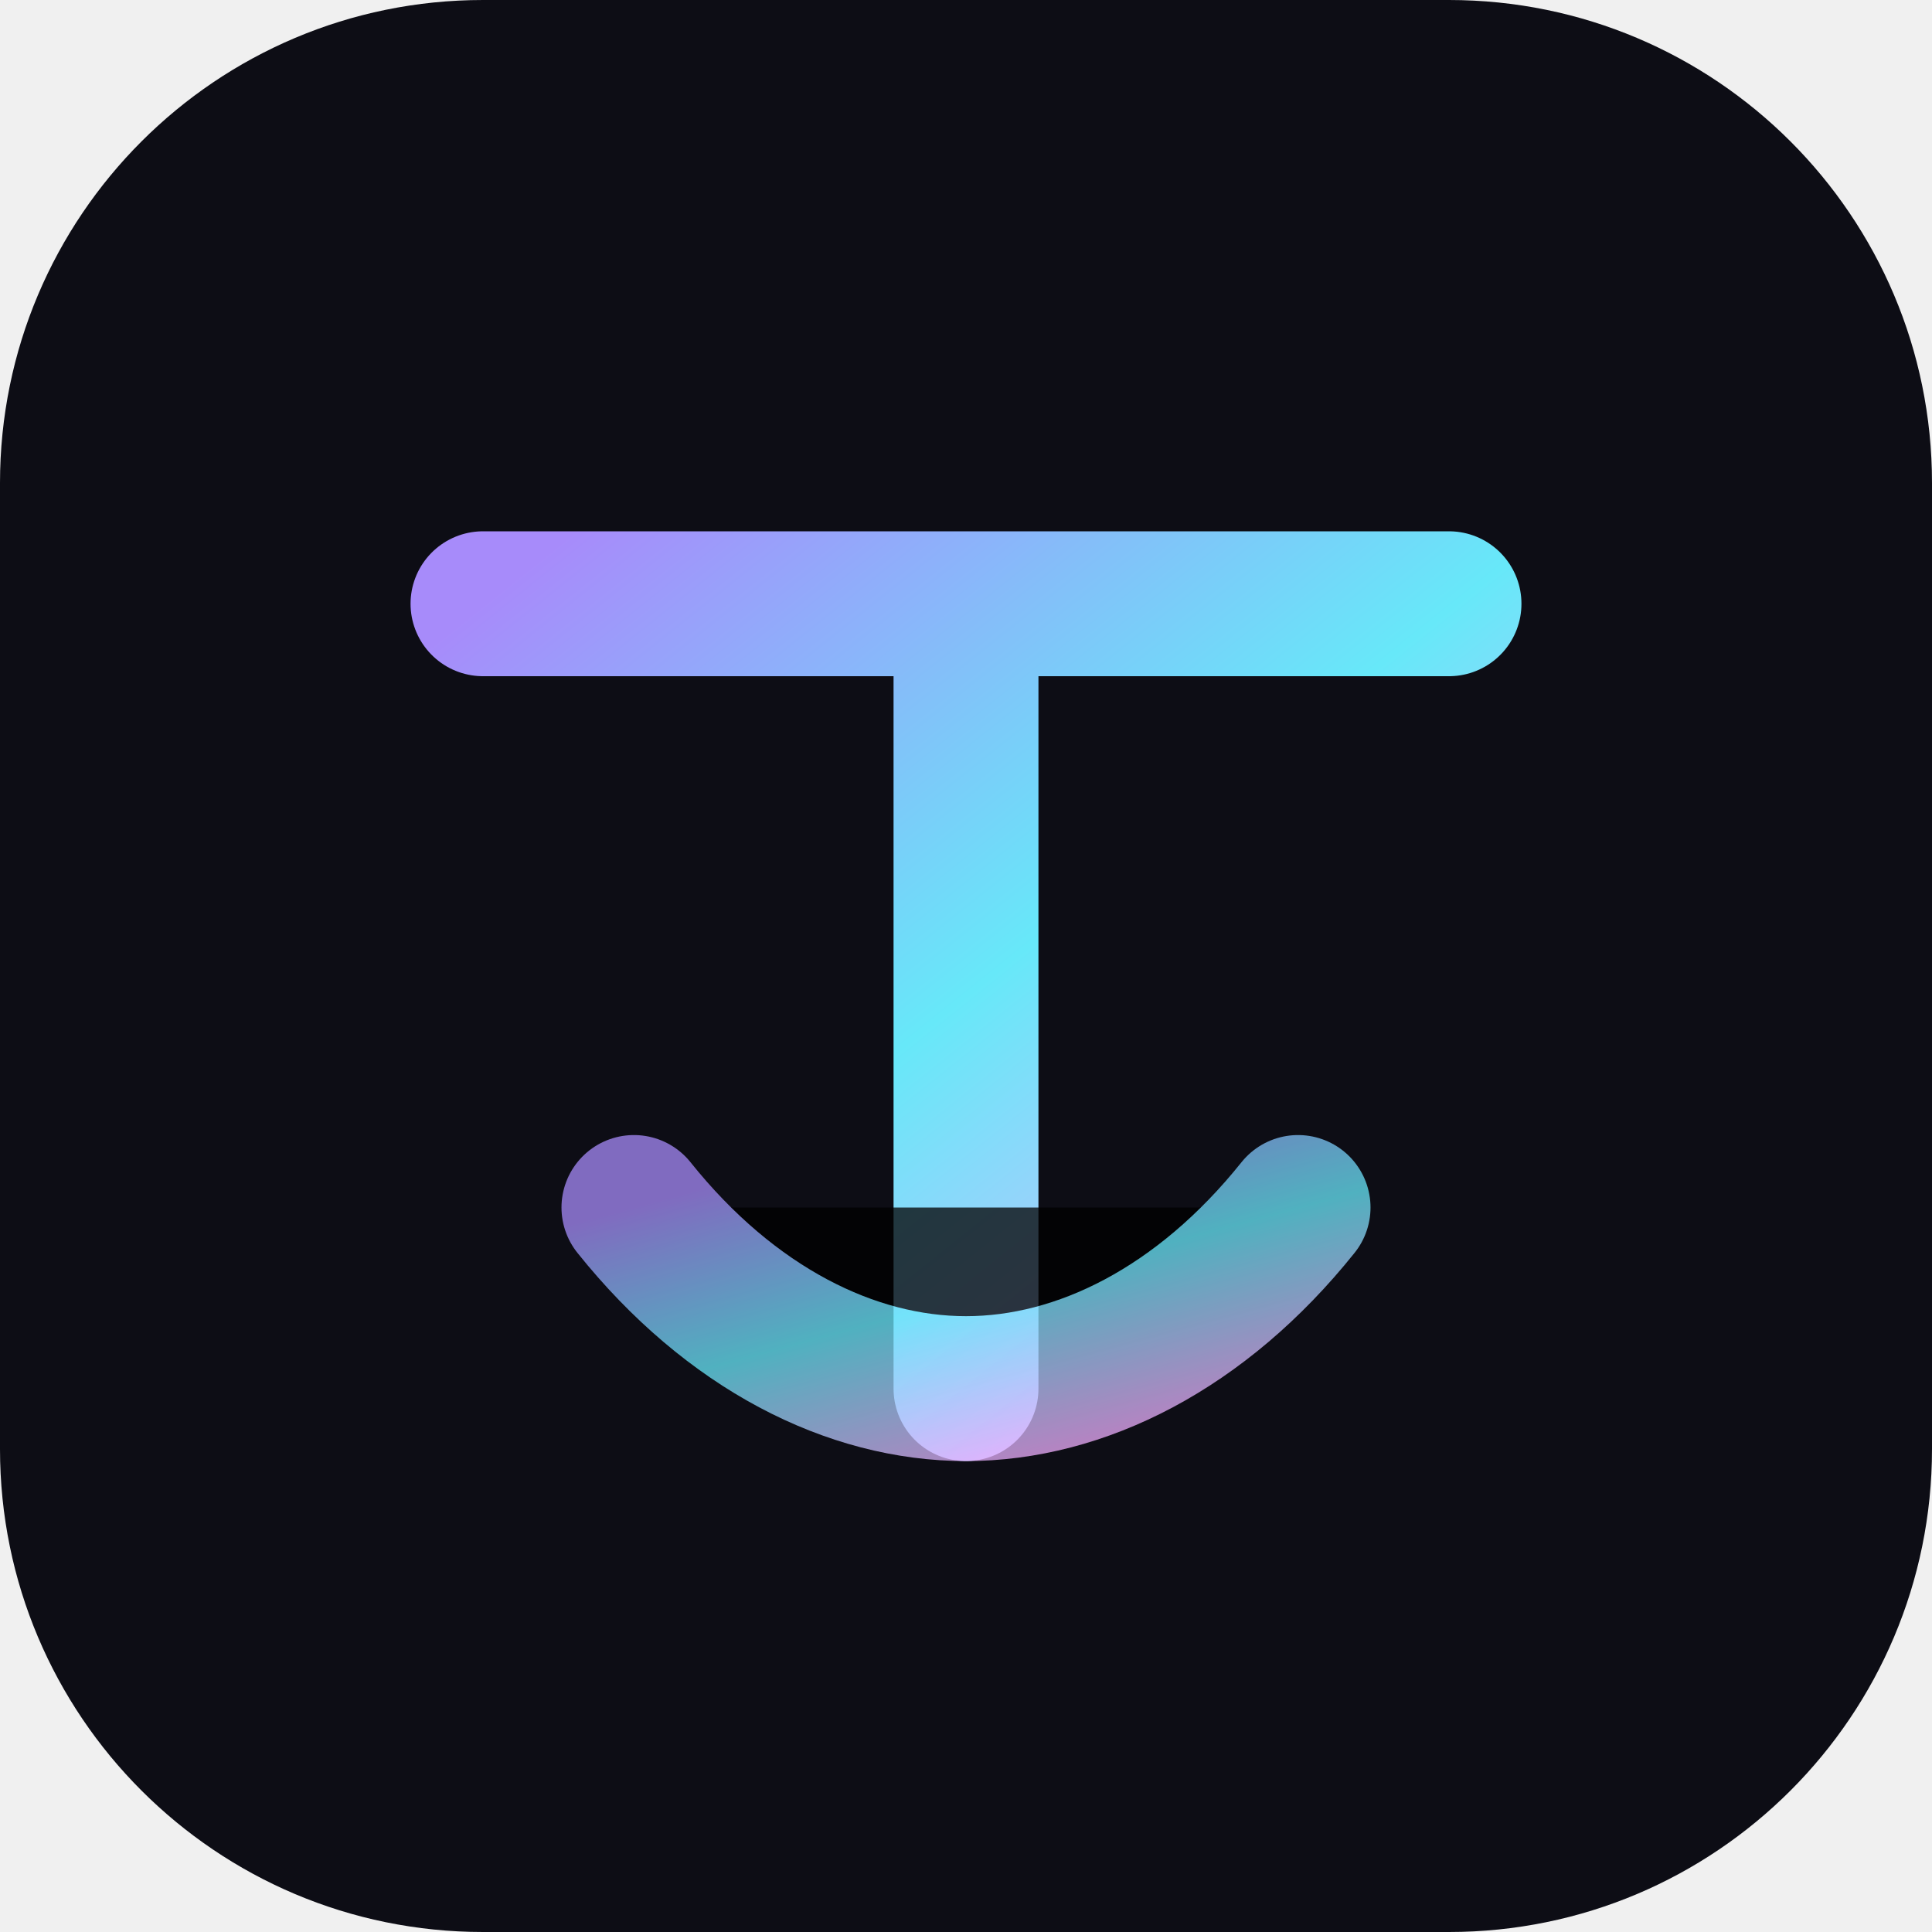
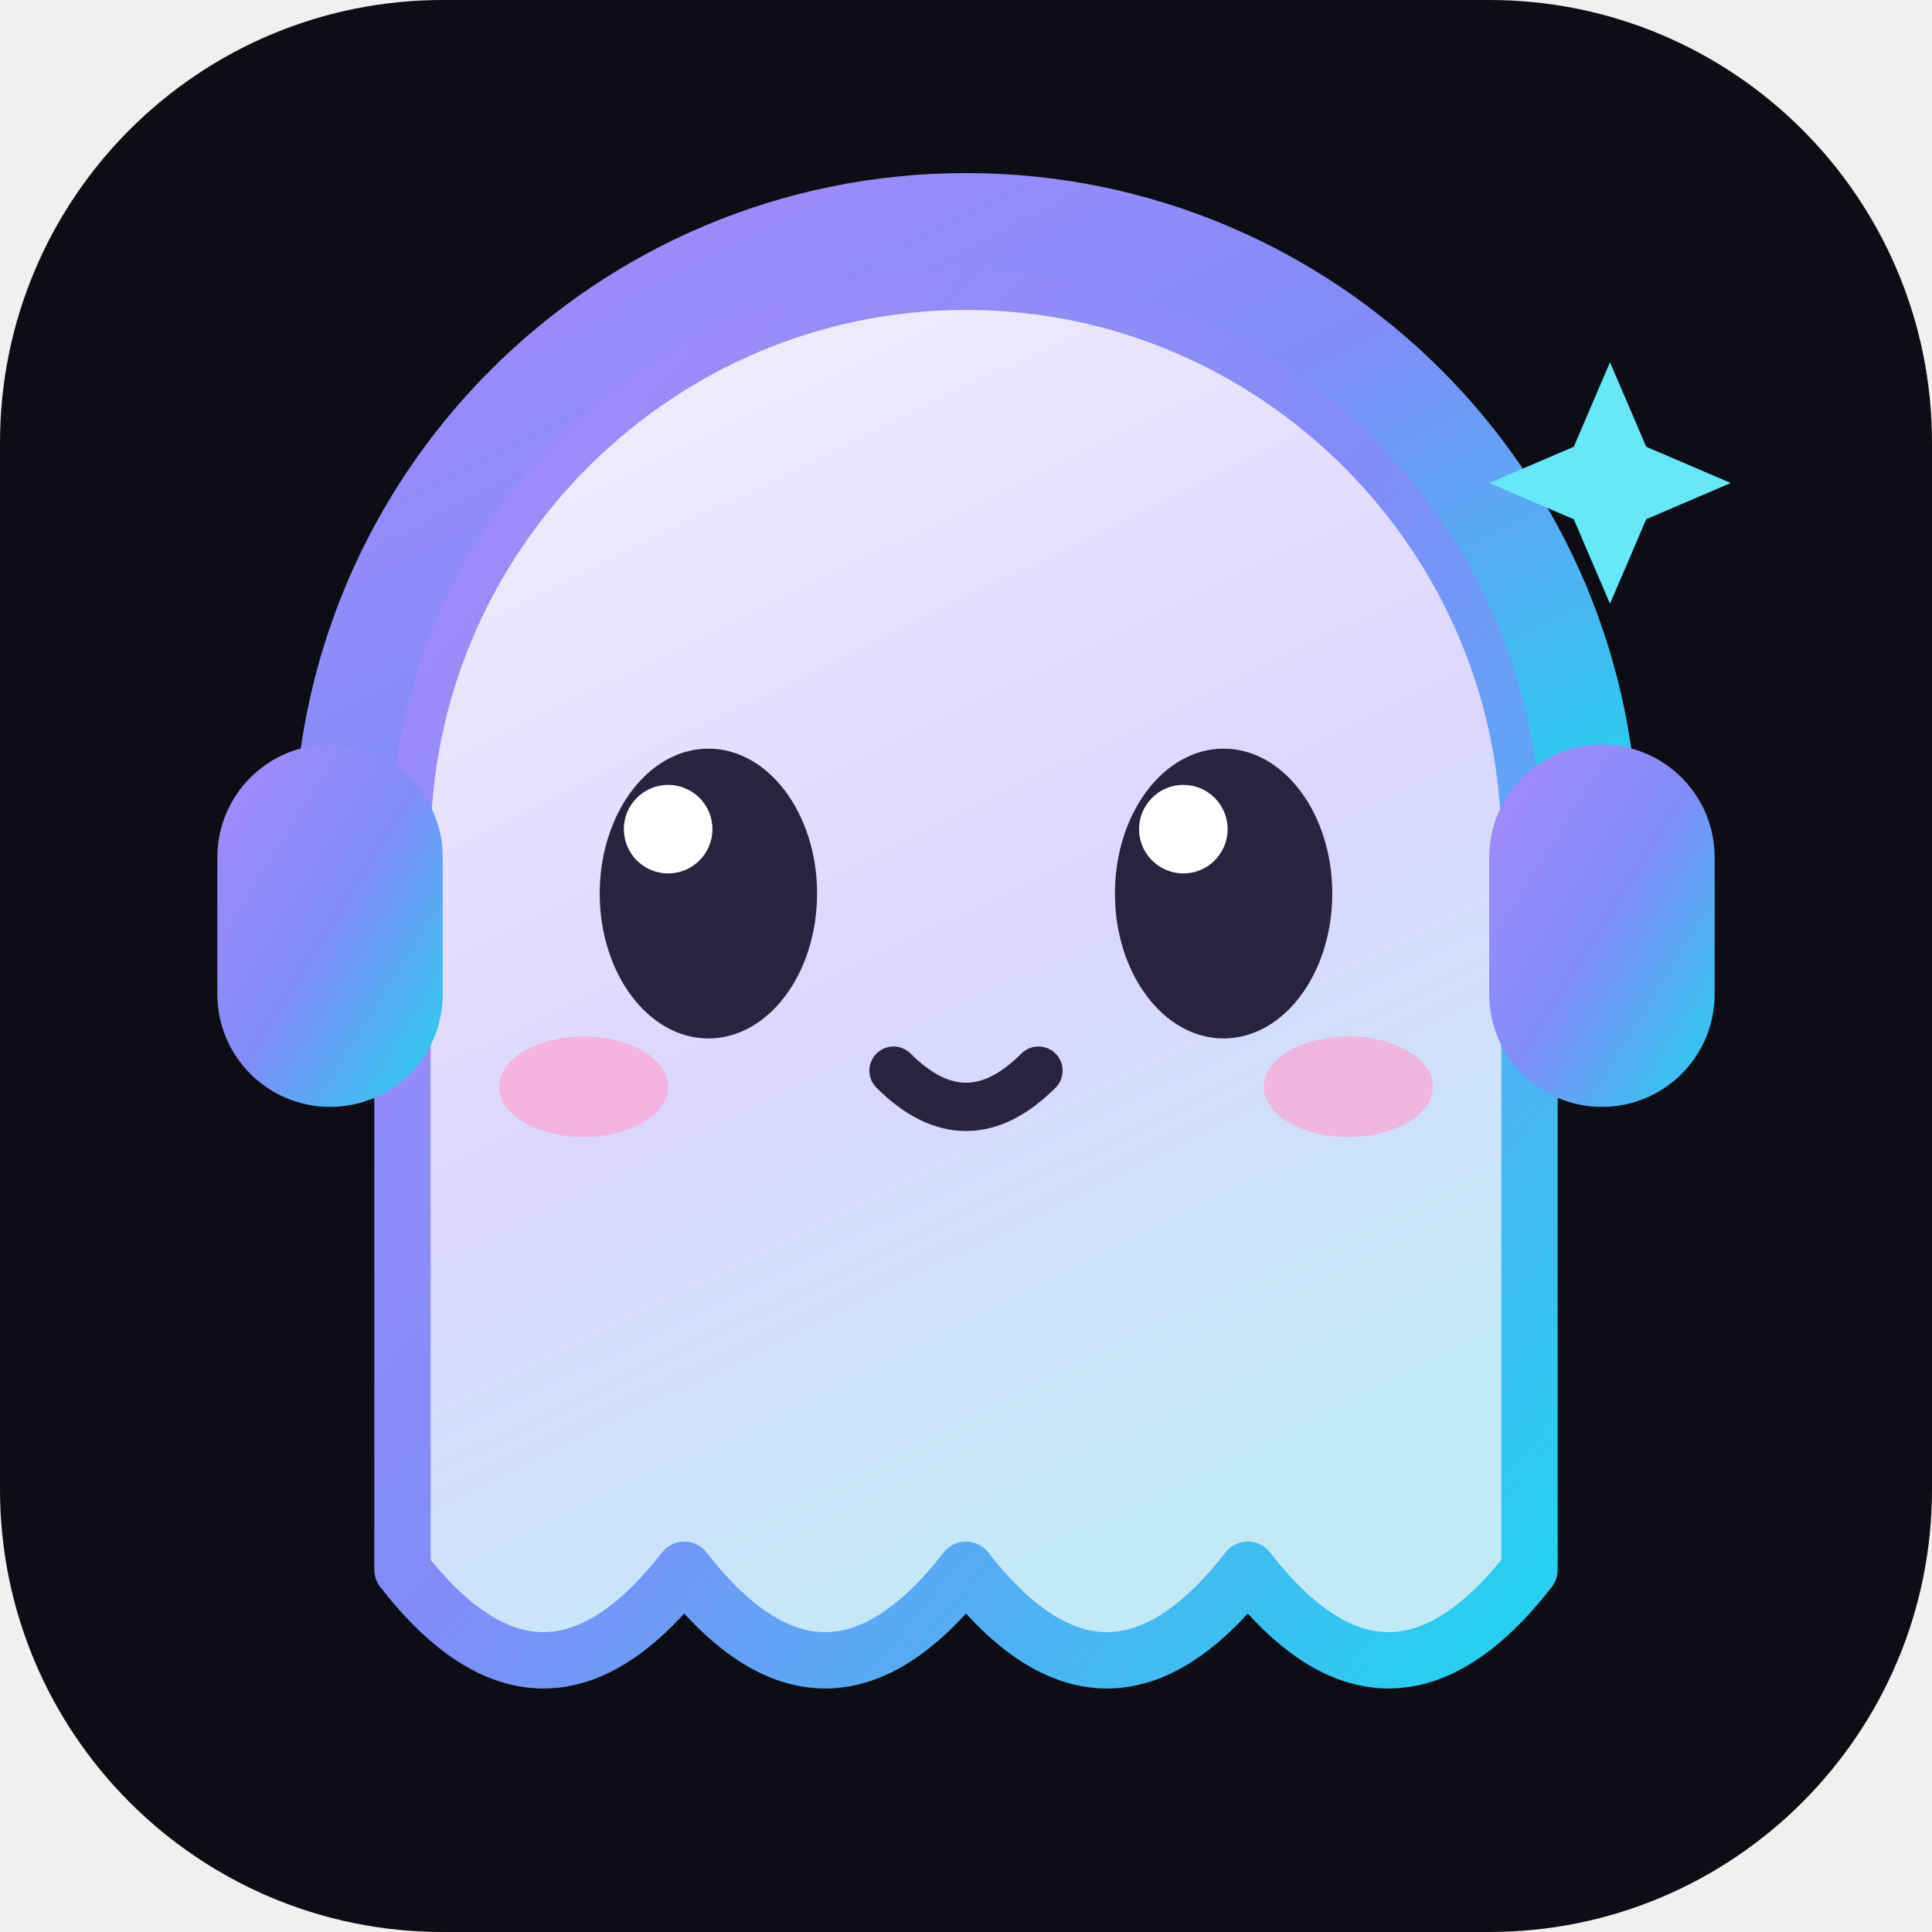
- <svg xmlns="http://www.w3.org/2000/svg" viewBox="0 0 32 32">
+ <svg xmlns="http://www.w3.org/2000/svg" viewBox="0 0 48 48">
  <defs>
+     <linearGradient id="b" x1="0" y1="0" x2="0.4" y2="1">
+       <stop offset="0" stop-color="#f4f1ff" />
+       <stop offset="0.6" stop-color="#dcd6ff" />
+       <stop offset="1" stop-color="#c3e9f6" />
+     </linearGradient>
    <linearGradient id="g" x1="0" y1="0" x2="1" y2="1">
      <stop offset="0" stop-color="#a78bfa" />
-       <stop offset="0.5" stop-color="#67e8f9" />
-       <stop offset="1" stop-color="#f0abfc" />
+       <stop offset="0.5" stop-color="#818cf8" />
+       <stop offset="1" stop-color="#22d3ee" />
    </linearGradient>
  </defs>
-   <rect width="32" height="32" rx="8" fill="#0d0d15" />
-   <path d="M8 10h16M16 10v13" stroke="url(#g)" stroke-width="2.4" stroke-linecap="round" />
-   <path d="M10.5 20c1.6 2 3.6 3 5.5 3s3.9-1 5.5-3" stroke="url(#g)" stroke-width="2.4" stroke-linecap="round" opacity="0.75" />
+   <rect width="48" height="48" rx="11" fill="#0d0d15" />
+   <path d="M10 39 L10 21 C10 13.3 16.3 7 24 7 C31.7 7 38 13.3 38 21 L38 39 Q34.5 43.5 31 39 Q27.5 43.5 24 39 Q20.5 43.5 17 39 Q13.5 43.5 10 39 Z" fill="url(#b)" stroke="url(#g)" stroke-width="1.4" stroke-linejoin="round" />
+   <path d="M8.5 21 A15.5 15.5 0 0 1 39.5 21" fill="none" stroke="url(#g)" stroke-width="2.4" stroke-linecap="round" />
+   <rect x="5.4" y="18.5" width="5.6" height="9" rx="2.8" fill="url(#g)" />
+   <rect x="37" y="18.5" width="5.6" height="9" rx="2.8" fill="url(#g)" />
+   <ellipse cx="14.5" cy="27" rx="2.1" ry="1.25" fill="#f9a8d4" opacity="0.75" />
+   <ellipse cx="33.5" cy="27" rx="2.1" ry="1.25" fill="#f9a8d4" opacity="0.75" />
+   <ellipse cx="17.6" cy="22.2" rx="2.7" ry="3.6" fill="#2a2340" />
+   <ellipse cx="30.4" cy="22.2" rx="2.7" ry="3.6" fill="#2a2340" />
+   <circle cx="16.6" cy="20.6" r="1.1" fill="#fff" />
+   <circle cx="29.4" cy="20.6" r="1.1" fill="#fff" />
+   <path d="M22.2 26.6 Q24 28.4 25.8 26.6" fill="none" stroke="#2a2340" stroke-width="1.2" stroke-linecap="round" />
+   <path d="M40 9 l0.9 2.1 2.1 0.9 -2.1 0.9 -0.9 2.1 -0.9 -2.1 -2.1 -0.9 2.1 -0.9 Z" fill="#67e8f9" />
</svg>
